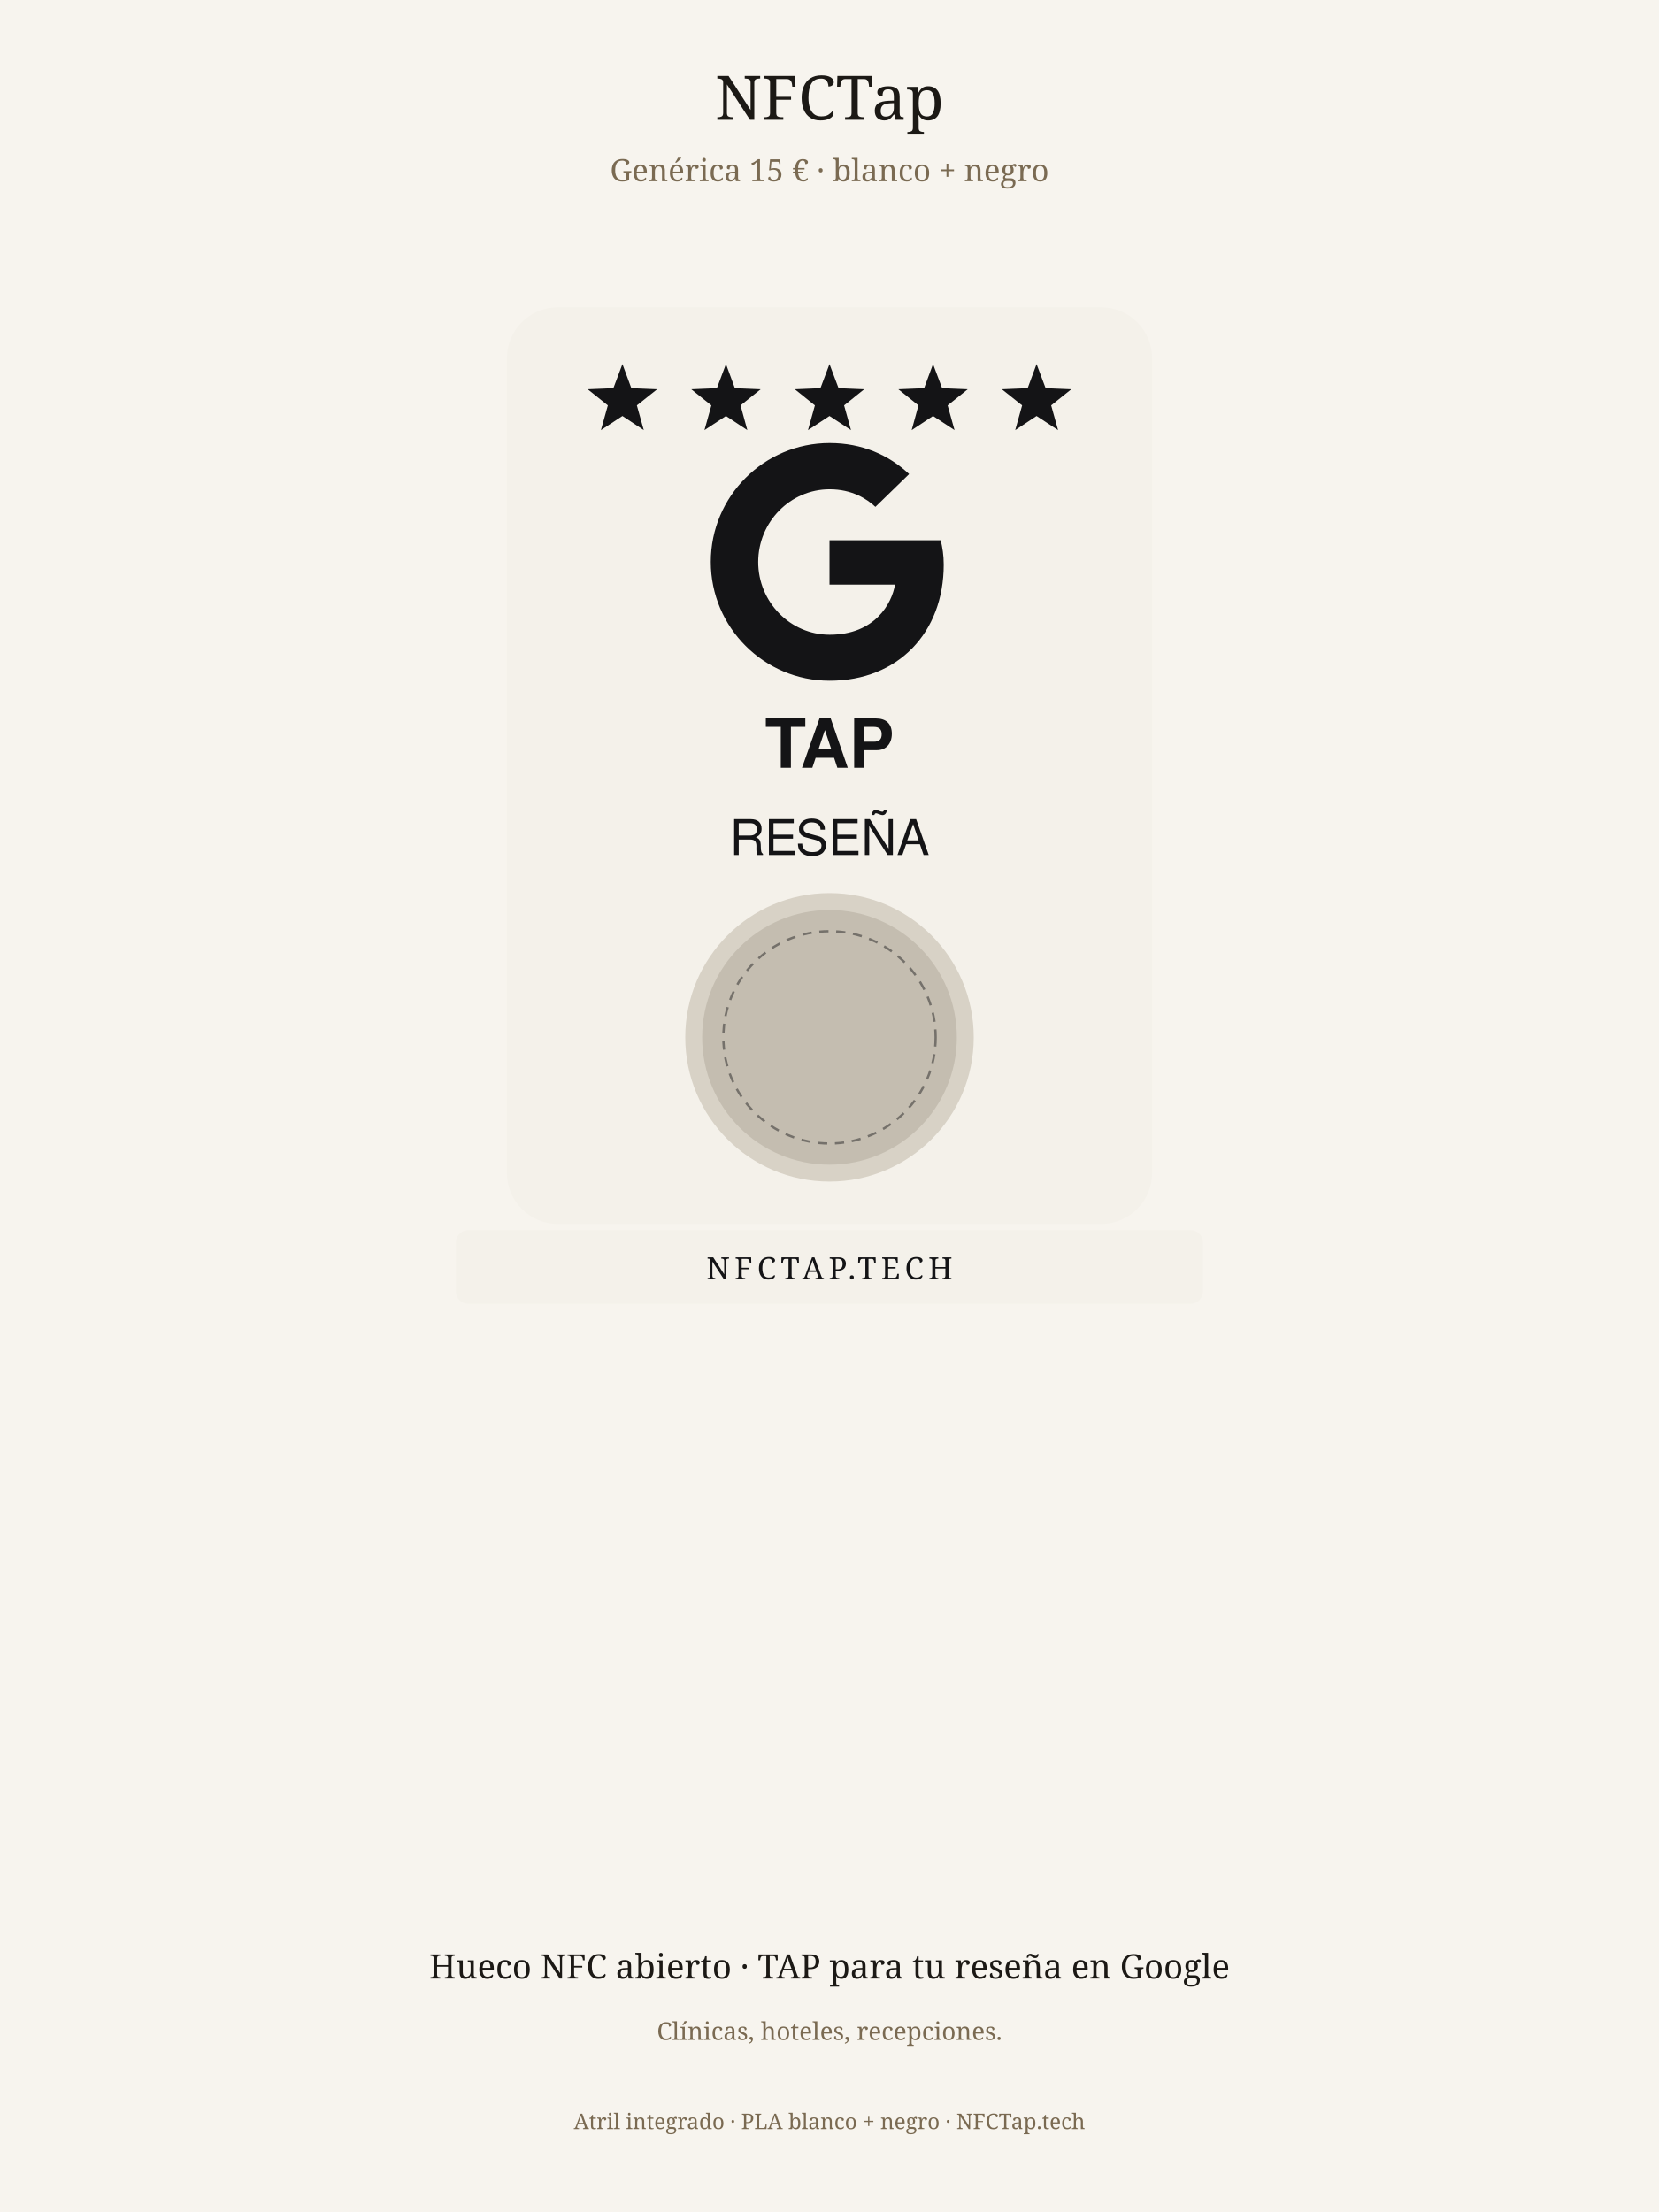
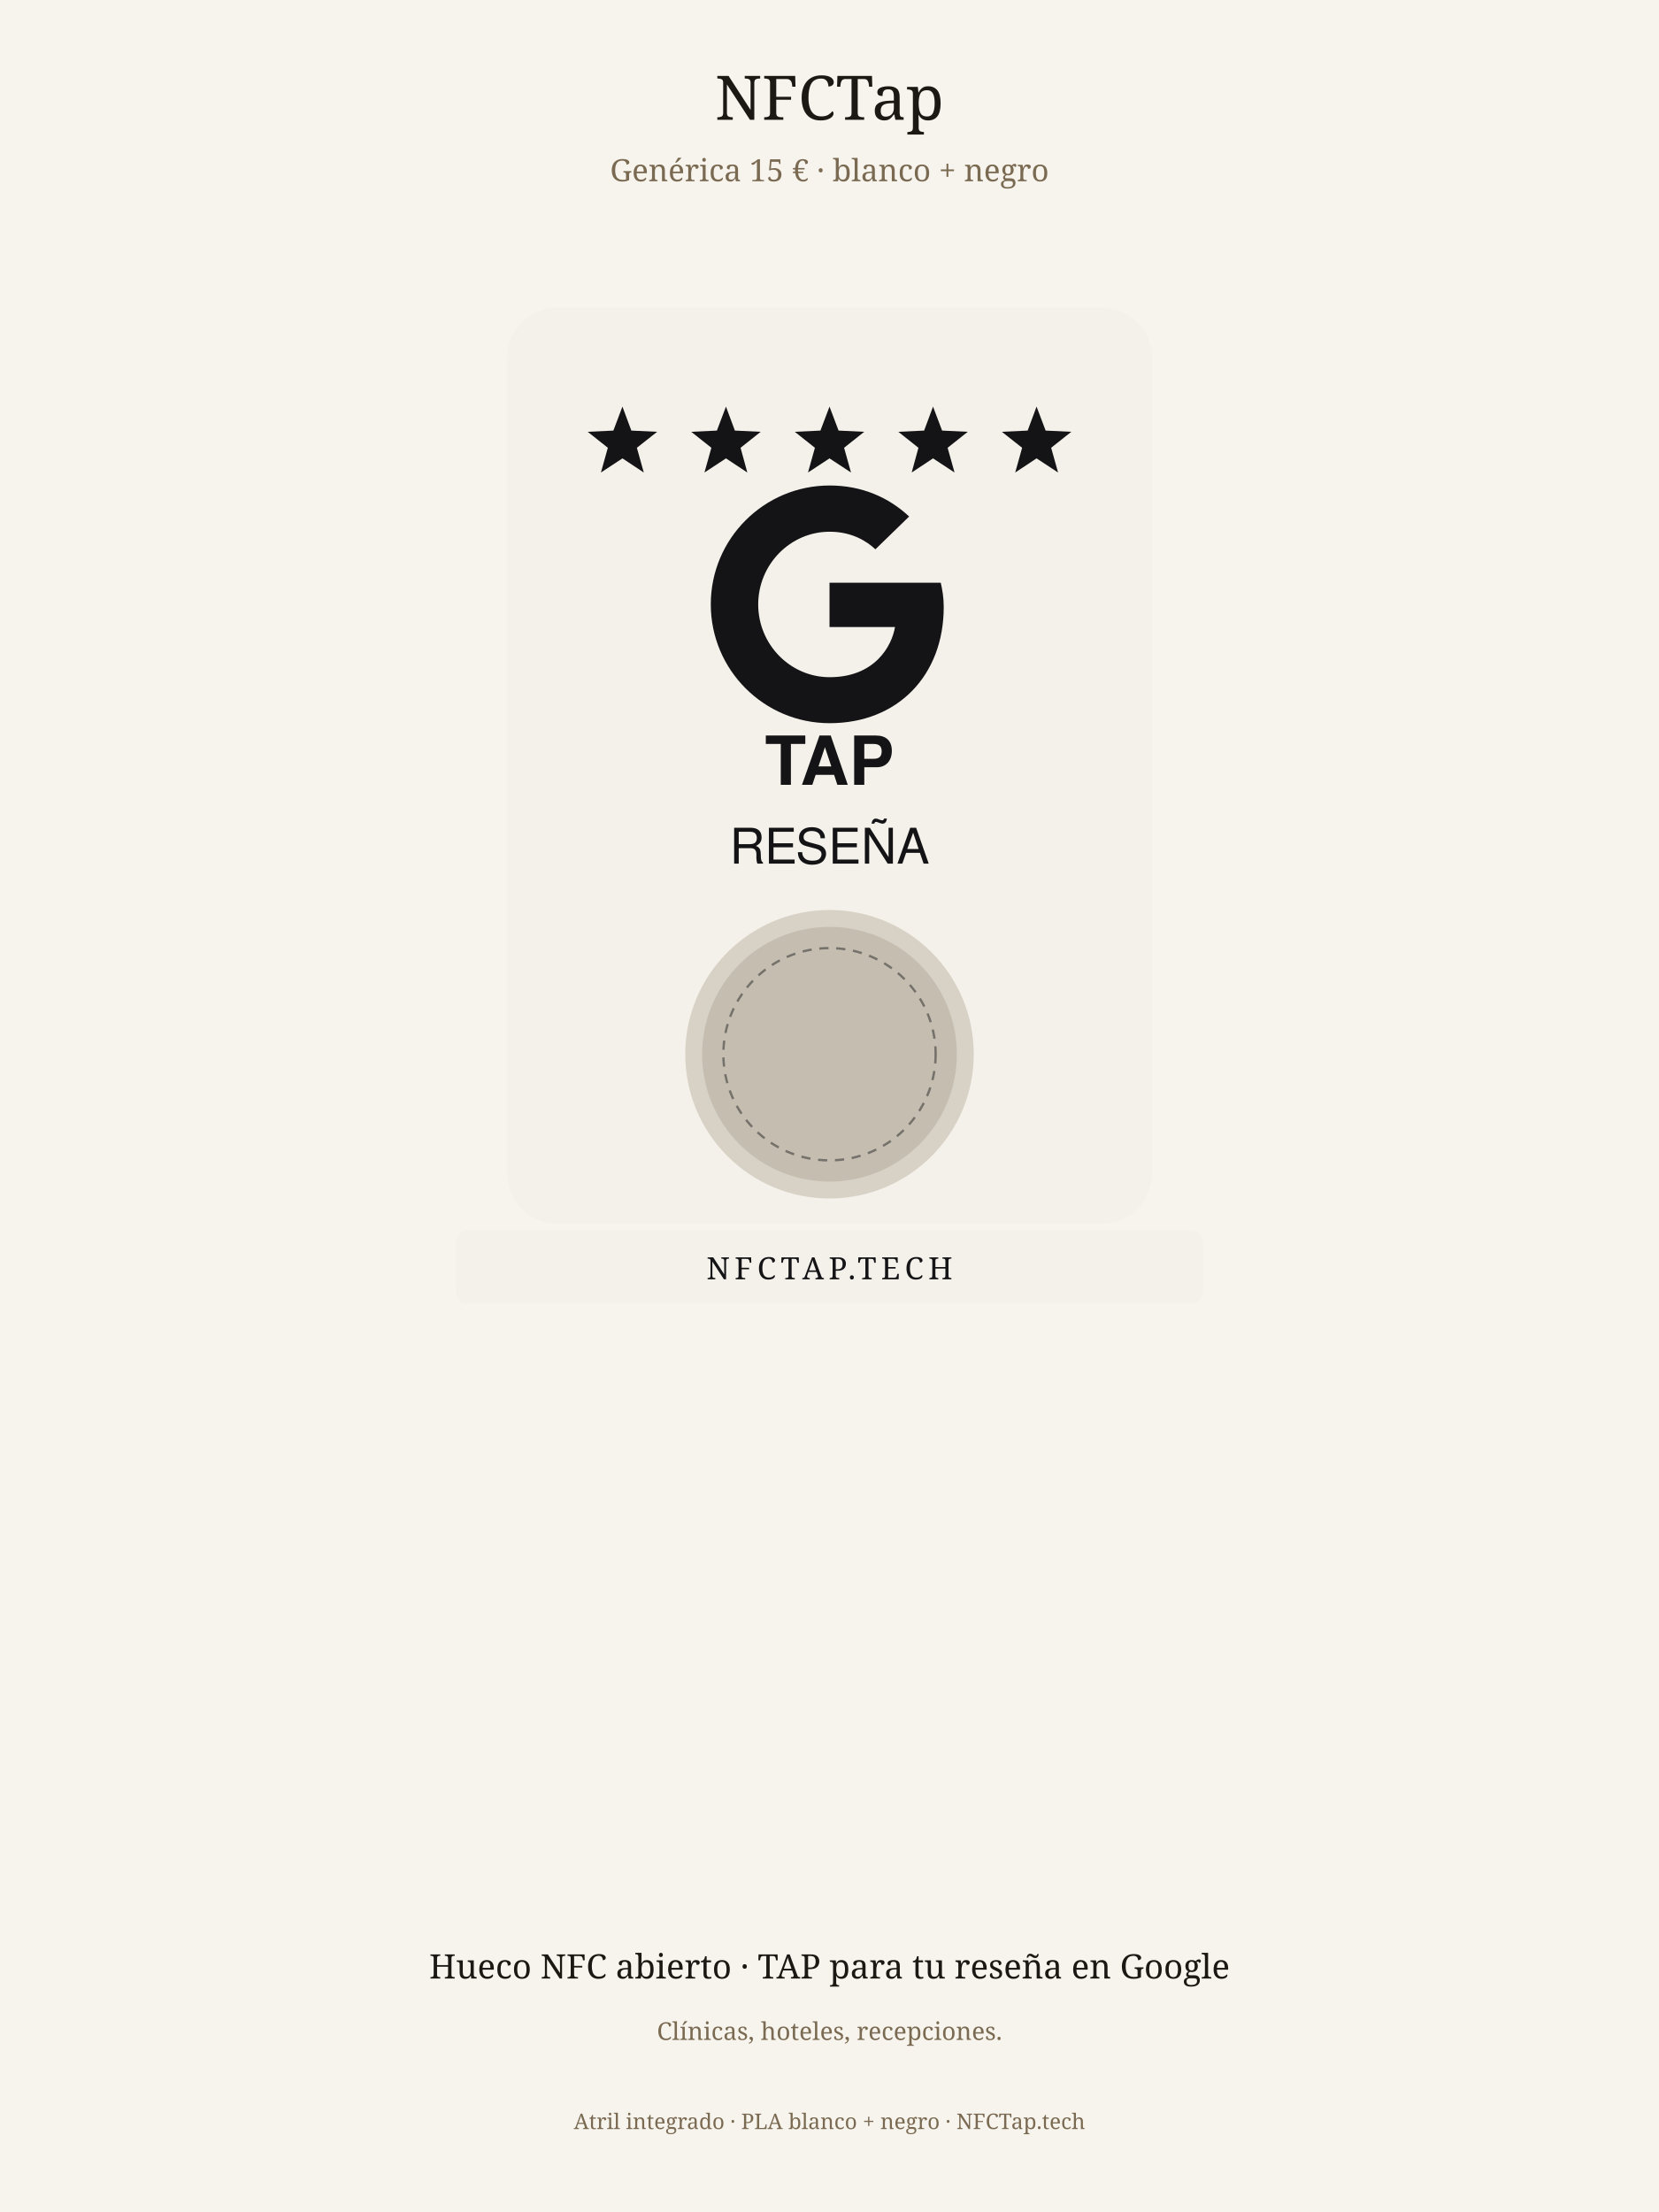
<svg xmlns="http://www.w3.org/2000/svg" viewBox="0 0 1080 1440" width="1080" height="1440">
  <rect width="1080" height="1440" fill="#F7F4EE" />
  <text x="540" y="78" text-anchor="middle" fill="#1C1915" font-family="Georgia, serif" font-size="40">NFCTap</text>
  <text x="540" y="118" text-anchor="middle" fill="#7A6A52" font-family="Georgia, serif" font-size="20">Genérica 15 € · blanco + negro</text>
  <rect x="330.0" y="200.0" width="420.0" height="596.8" rx="33.2" fill="#F4F1EA" />
-   <polygon points="405.2,237.0 411.0,252.7 427.8,253.4 414.6,263.9 419.1,280.0 405.2,270.8 391.2,280.0 395.7,263.9 382.6,253.4 399.3,252.7" fill="#141416" />
-   <polygon points="472.6,237.0 478.4,252.7 495.2,253.4 482.1,263.9 486.5,280.0 472.6,270.8 458.6,280.0 463.1,263.9 450.0,253.4 466.7,252.7" fill="#141416" />
-   <polygon points="540.0,237.0 545.9,252.7 562.6,253.4 549.5,263.9 554.0,280.0 540.0,270.8 526.0,280.0 530.5,263.9 517.4,253.4 534.1,252.7" fill="#141416" />
-   <polygon points="607.4,237.0 613.3,252.7 630.0,253.4 616.9,263.9 621.4,280.0 607.4,270.8 593.5,280.0 597.9,263.9 584.8,253.4 601.6,252.7" fill="#141416" />
-   <polygon points="674.8,237.0 680.7,252.7 697.4,253.4 684.3,263.9 688.8,280.0 674.8,270.8 660.9,280.0 665.4,263.9 652.2,253.4 669.0,252.7" fill="#141416" />
-   <g transform="translate(462.632 288.421) scale(8.59649)">
+   <polygon points="405.2,264.7 411.0,280.3 427.8,281.1 414.6,291.5 419.1,307.6 405.2,298.4 391.2,307.6 395.7,291.5 382.6,281.1 399.3,280.3" fill="#141416" />
+   <polygon points="472.6,264.7 478.4,280.3 495.2,281.1 482.1,291.5 486.5,307.6 472.6,298.4 458.6,307.6 463.1,291.5 450.0,281.1 466.7,280.3" fill="#141416" />
+   <polygon points="540.0,264.7 545.9,280.3 562.6,281.1 549.5,291.5 554.0,307.6 540.0,298.4 526.0,307.6 530.5,291.5 517.4,281.1 534.1,280.3" fill="#141416" />
+   <polygon points="607.4,264.7 613.3,280.3 630.0,281.1 616.9,291.5 621.4,307.6 607.4,298.4 593.5,307.6 597.9,291.5 584.8,281.1 601.6,280.3" fill="#141416" />
+   <polygon points="674.8,264.7 680.7,280.3 697.4,281.1 684.3,291.5 688.8,307.6 674.8,298.4 660.9,307.6 665.4,291.5 652.2,281.1 669.0,280.3" fill="#141416" />
+   <g transform="translate(462.632 316.053) scale(8.59649)">
    <path d="M9.001 10.71V7.362h8.424c.126.567.225 1.098.225 1.845 0 5.139-3.447 8.793-8.64 8.793-4.968 0-9-4.032-9-9s4.032-9 9-9c2.43 0 4.464.891 6.021 2.349l-2.556 2.484c-.648-.612-1.782-1.332-3.465-1.332-2.979 0-5.409 2.475-5.409 5.508s2.43 5.508 5.409 5.508c3.447 0 4.716-2.385 4.95-3.798H9.001v-.009z" fill="#141416" />
  </g>
-   <text x="540" y="499.8" text-anchor="middle" fill="#141416" font-family="Outfit, Helvetica, Arial, sans-serif" font-size="44" font-weight="700">TAP</text>
-   <text x="540" y="556.6" text-anchor="middle" fill="#141416" font-family="Outfit, Helvetica, Arial, sans-serif" font-size="32">RESEÑA</text>
-   <circle cx="540" cy="675.3" r="93.9" fill="#d8d2c6" />
-   <circle cx="540" cy="675.3" r="82.9" fill="#c4bdb0" />
-   <circle cx="540" cy="675.3" r="69.1" fill="none" stroke="#141416" stroke-width="1.5" stroke-dasharray="6 5" opacity="0.45" />
+   <text x="540" y="510.9" text-anchor="middle" fill="#141416" font-family="Outfit, Helvetica, Arial, sans-serif" font-size="44" font-weight="700">TAP</text>
+   <text x="540" y="562.2" text-anchor="middle" fill="#141416" font-family="Outfit, Helvetica, Arial, sans-serif" font-size="32">RESEÑA</text>
+   <circle cx="540" cy="686.3" r="93.9" fill="#d8d2c6" />
+   <circle cx="540" cy="686.3" r="82.9" fill="#c4bdb0" />
+   <circle cx="540" cy="686.3" r="69.1" fill="none" stroke="#141416" stroke-width="1.5" stroke-dasharray="6 5" opacity="0.45" />
  <rect x="296.8" y="800.8" width="486.3" height="48" rx="8" fill="#F4F1EA" />
  <text x="540" y="832.8" text-anchor="middle" fill="#141416" font-family="Georgia, serif" font-size="20" letter-spacing="3">NFCTAP.TECH</text>
  <text x="540" y="1288" text-anchor="middle" fill="#1C1915" font-family="Georgia, serif" font-size="22">Hueco NFC abierto · TAP para tu reseña en Google</text>
  <text x="540" y="1328" text-anchor="middle" fill="#7A6A52" font-family="Georgia, serif" font-size="16">Clínicas, hoteles, recepciones.</text>
  <text x="540" y="1386" text-anchor="middle" fill="#7A6A52" font-family="Georgia, serif" font-size="14">Atril integrado · PLA blanco + negro · NFCTap.tech</text>
</svg>
